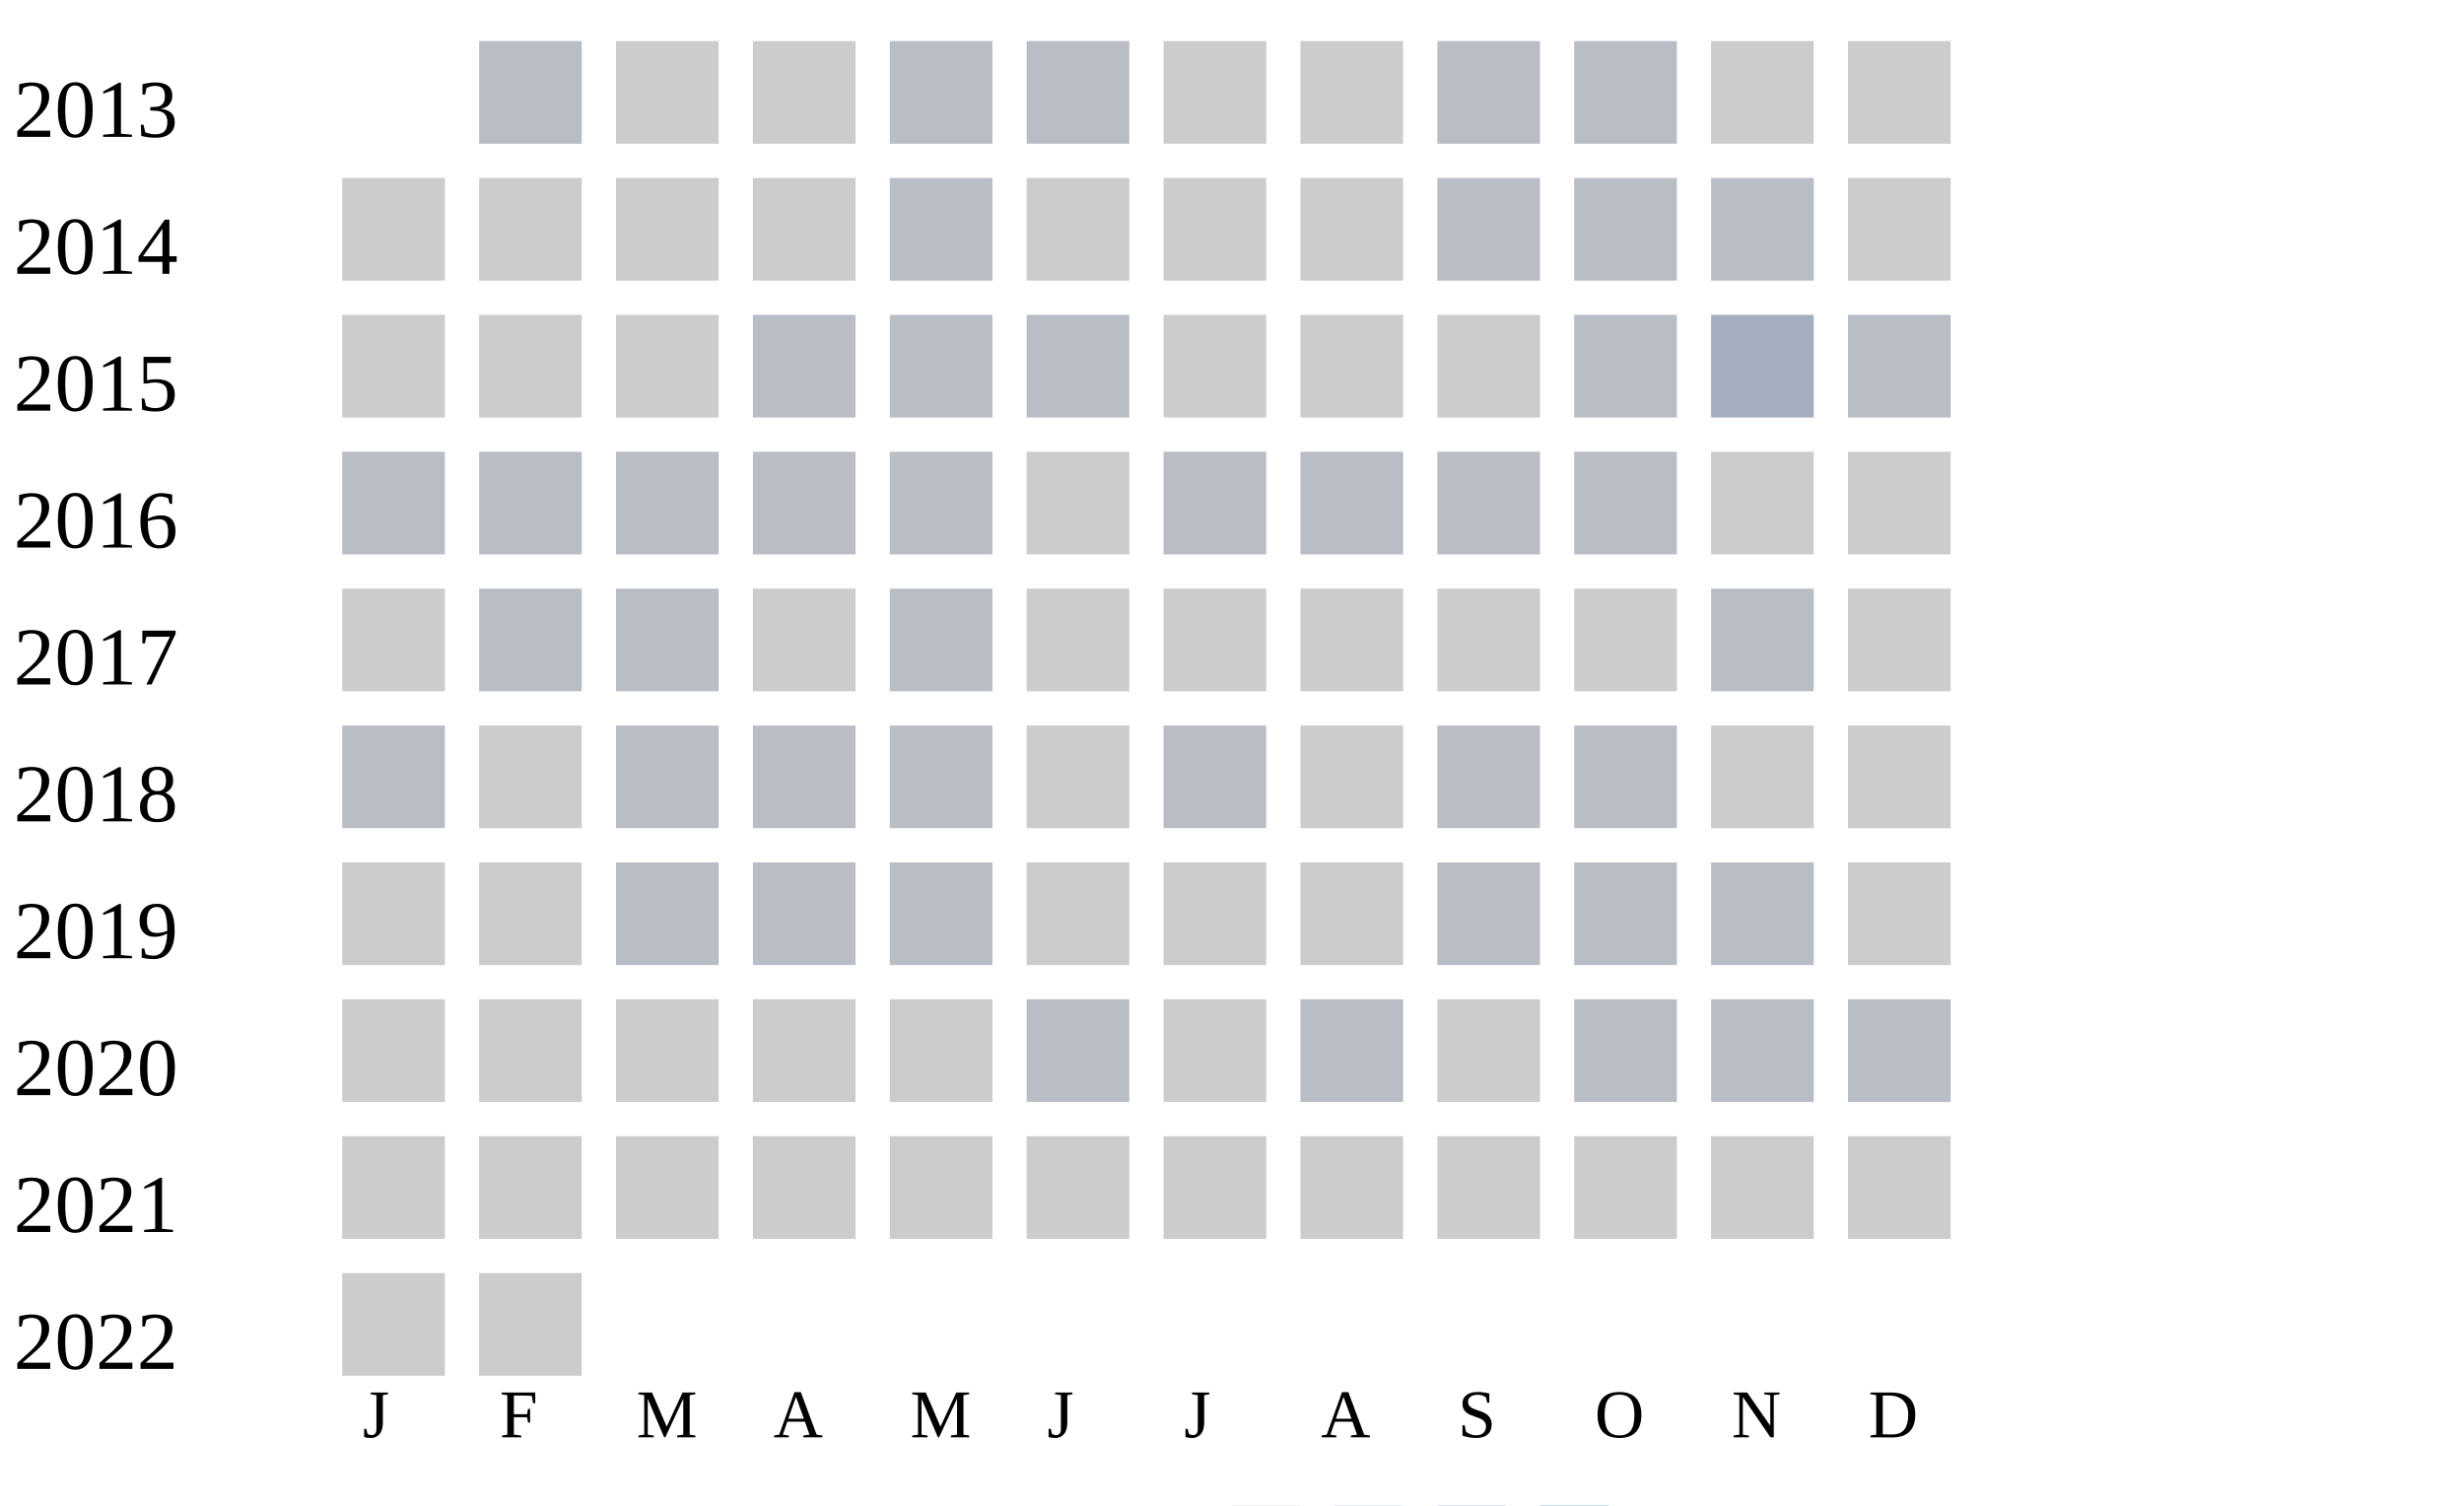
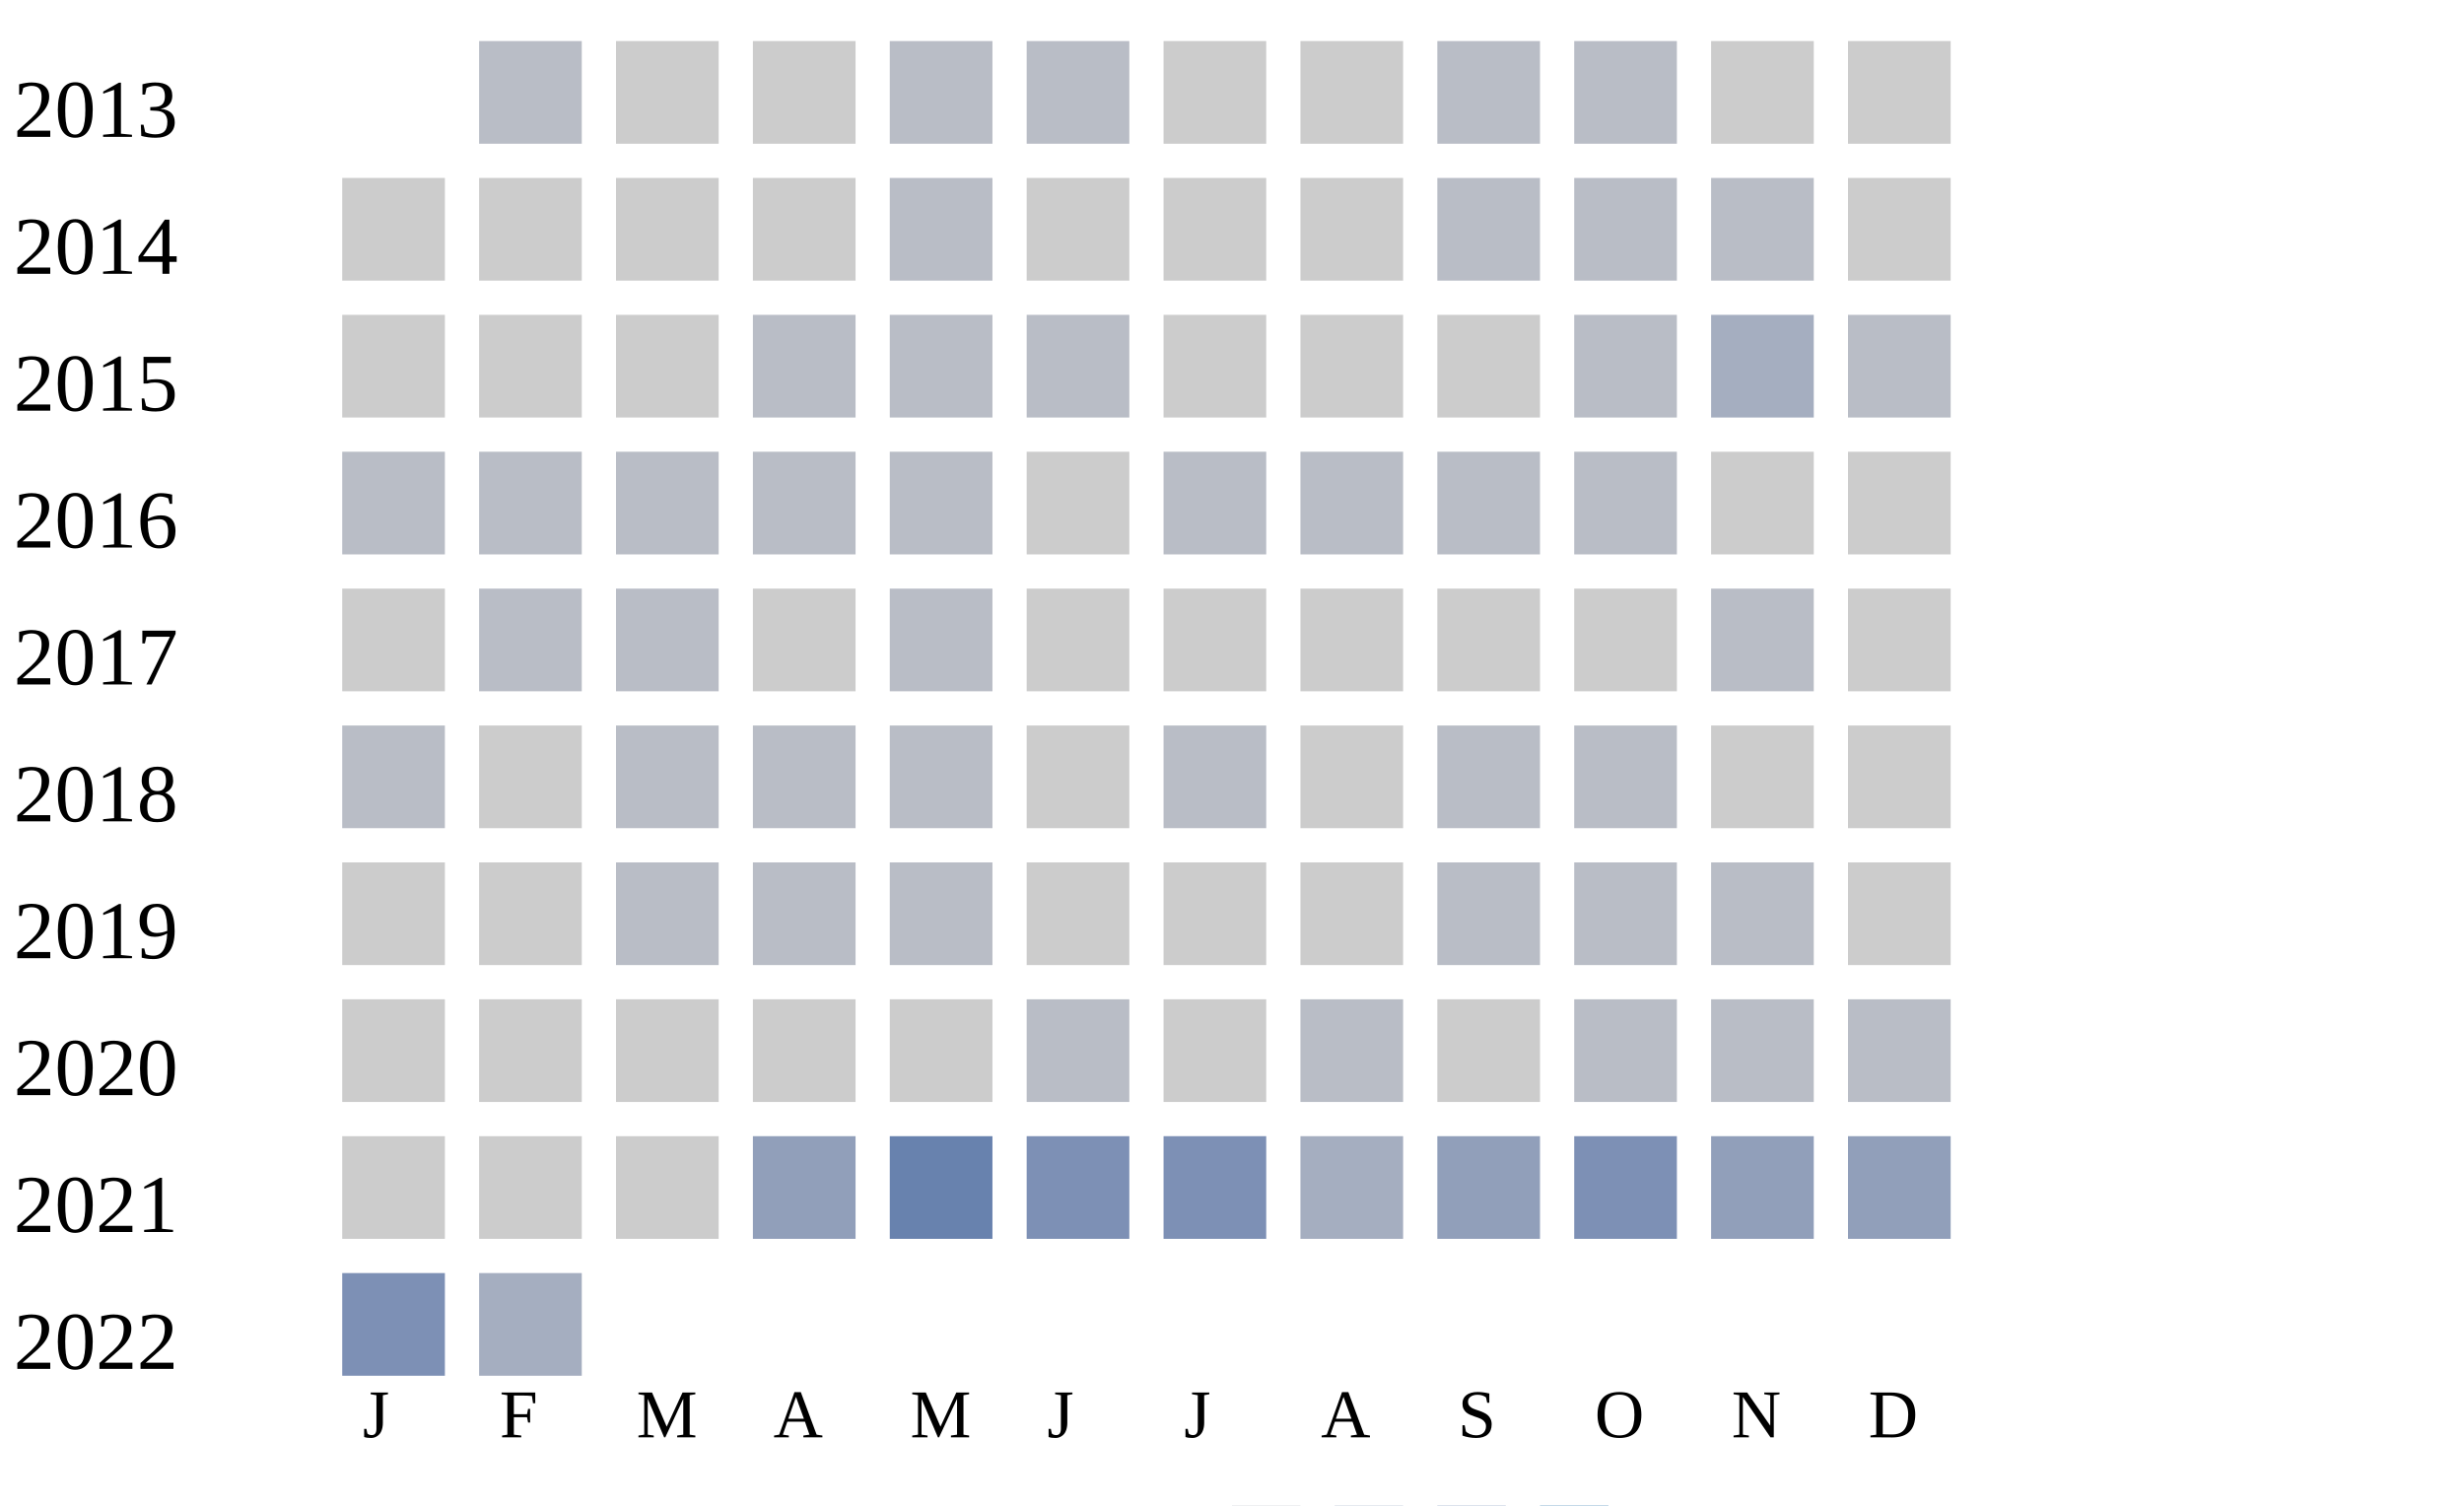
<svg xmlns="http://www.w3.org/2000/svg" width="360" height="220">
  <g transform="translate(0 0)">
    <text x="2" y="20">2013</text>
    <rect x="70" y="6" width="15" height="15" fill="#b9bdc6" />
    <rect x="90" y="6" width="15" height="15" fill="#cccccc" />
    <rect x="110" y="6" width="15" height="15" fill="#cccccc" />
    <rect x="130" y="6" width="15" height="15" fill="#b9bdc6" />
    <rect x="150" y="6" width="15" height="15" fill="#b9bdc6" />
    <rect x="170" y="6" width="15" height="15" fill="#cccccc" />
    <rect x="190" y="6" width="15" height="15" fill="#cccccc" />
    <rect x="210" y="6" width="15" height="15" fill="#b9bdc6" />
    <rect x="230" y="6" width="15" height="15" fill="#b9bdc6" />
    <rect x="250" y="6" width="15" height="15" fill="#cccccc" />
    <rect x="270" y="6" width="15" height="15" fill="#cccccc" />
  </g>
  <g transform="translate(0 20)">
    <text x="2" y="20">2014</text>
    <rect x="50" y="6" width="15" height="15" fill="#cccccc" />
    <rect x="70" y="6" width="15" height="15" fill="#cccccc" />
    <rect x="90" y="6" width="15" height="15" fill="#cccccc" />
    <rect x="110" y="6" width="15" height="15" fill="#cccccc" />
    <rect x="130" y="6" width="15" height="15" fill="#b9bdc6" />
    <rect x="150" y="6" width="15" height="15" fill="#cccccc" />
    <rect x="170" y="6" width="15" height="15" fill="#cccccc" />
    <rect x="190" y="6" width="15" height="15" fill="#cccccc" />
    <rect x="210" y="6" width="15" height="15" fill="#b9bdc6" />
    <rect x="230" y="6" width="15" height="15" fill="#b9bdc6" />
    <rect x="250" y="6" width="15" height="15" fill="#b9bdc6" />
    <rect x="270" y="6" width="15" height="15" fill="#cccccc" />
  </g>
  <g transform="translate(0 40)">
    <text x="2" y="20">2015</text>
    <rect x="50" y="6" width="15" height="15" fill="#cccccc" />
    <rect x="70" y="6" width="15" height="15" fill="#cccccc" />
    <rect x="90" y="6" width="15" height="15" fill="#cccccc" />
    <rect x="110" y="6" width="15" height="15" fill="#b9bdc6" />
    <rect x="130" y="6" width="15" height="15" fill="#b9bdc6" />
    <rect x="150" y="6" width="15" height="15" fill="#b9bdc6" />
    <rect x="170" y="6" width="15" height="15" fill="#cccccc" />
    <rect x="190" y="6" width="15" height="15" fill="#cccccc" />
    <rect x="210" y="6" width="15" height="15" fill="#cccccc" />
    <rect x="230" y="6" width="15" height="15" fill="#b9bdc6" />
    <rect x="250" y="6" width="15" height="15" fill="#a5aec0" />
    <rect x="270" y="6" width="15" height="15" fill="#b9bdc6" />
  </g>
  <g transform="translate(0 60)">
    <text x="2" y="20">2016</text>
    <rect x="50" y="6" width="15" height="15" fill="#b9bdc6" />
    <rect x="70" y="6" width="15" height="15" fill="#b9bdc6" />
    <rect x="90" y="6" width="15" height="15" fill="#b9bdc6" />
    <rect x="110" y="6" width="15" height="15" fill="#b9bdc6" />
    <rect x="130" y="6" width="15" height="15" fill="#b9bdc6" />
    <rect x="150" y="6" width="15" height="15" fill="#cccccc" />
    <rect x="170" y="6" width="15" height="15" fill="#b9bdc6" />
    <rect x="190" y="6" width="15" height="15" fill="#b9bdc6" />
    <rect x="210" y="6" width="15" height="15" fill="#b9bdc6" />
    <rect x="230" y="6" width="15" height="15" fill="#b9bdc6" />
    <rect x="250" y="6" width="15" height="15" fill="#cccccc" />
    <rect x="270" y="6" width="15" height="15" fill="#cccccc" />
  </g>
  <g transform="translate(0 80)">
    <text x="2" y="20">2017</text>
    <rect x="50" y="6" width="15" height="15" fill="#cccccc" />
    <rect x="70" y="6" width="15" height="15" fill="#b9bdc6" />
    <rect x="90" y="6" width="15" height="15" fill="#b9bdc6" />
    <rect x="110" y="6" width="15" height="15" fill="#cccccc" />
    <rect x="130" y="6" width="15" height="15" fill="#b9bdc6" />
    <rect x="150" y="6" width="15" height="15" fill="#cccccc" />
    <rect x="170" y="6" width="15" height="15" fill="#cccccc" />
    <rect x="190" y="6" width="15" height="15" fill="#cccccc" />
    <rect x="210" y="6" width="15" height="15" fill="#cccccc" />
    <rect x="230" y="6" width="15" height="15" fill="#cccccc" />
    <rect x="250" y="6" width="15" height="15" fill="#b9bdc6" />
    <rect x="270" y="6" width="15" height="15" fill="#cccccc" />
  </g>
  <g transform="translate(0 100)">
    <text x="2" y="20">2018</text>
    <rect x="50" y="6" width="15" height="15" fill="#b9bdc6" />
    <rect x="70" y="6" width="15" height="15" fill="#cccccc" />
    <rect x="90" y="6" width="15" height="15" fill="#b9bdc6" />
    <rect x="110" y="6" width="15" height="15" fill="#b9bdc6" />
    <rect x="130" y="6" width="15" height="15" fill="#b9bdc6" />
    <rect x="150" y="6" width="15" height="15" fill="#cccccc" />
    <rect x="170" y="6" width="15" height="15" fill="#b9bdc6" />
    <rect x="190" y="6" width="15" height="15" fill="#cccccc" />
    <rect x="210" y="6" width="15" height="15" fill="#b9bdc6" />
    <rect x="230" y="6" width="15" height="15" fill="#b9bdc6" />
    <rect x="250" y="6" width="15" height="15" fill="#cccccc" />
    <rect x="270" y="6" width="15" height="15" fill="#cccccc" />
  </g>
  <g transform="translate(0 120)">
    <text x="2" y="20">2019</text>
    <rect x="50" y="6" width="15" height="15" fill="#cccccc" />
    <rect x="70" y="6" width="15" height="15" fill="#cccccc" />
    <rect x="90" y="6" width="15" height="15" fill="#b9bdc6" />
    <rect x="110" y="6" width="15" height="15" fill="#b9bdc6" />
    <rect x="130" y="6" width="15" height="15" fill="#b9bdc6" />
    <rect x="150" y="6" width="15" height="15" fill="#cccccc" />
    <rect x="170" y="6" width="15" height="15" fill="#cccccc" />
    <rect x="190" y="6" width="15" height="15" fill="#cccccc" />
    <rect x="210" y="6" width="15" height="15" fill="#b9bdc6" />
    <rect x="230" y="6" width="15" height="15" fill="#b9bdc6" />
    <rect x="250" y="6" width="15" height="15" fill="#b9bdc6" />
    <rect x="270" y="6" width="15" height="15" fill="#cccccc" />
  </g>
  <g transform="translate(0 140)">
    <text x="2" y="20">2020</text>
    <rect x="50" y="6" width="15" height="15" fill="#cccccc" />
    <rect x="70" y="6" width="15" height="15" fill="#cccccc" />
    <rect x="90" y="6" width="15" height="15" fill="#cccccc" />
    <rect x="110" y="6" width="15" height="15" fill="#cccccc" />
    <rect x="130" y="6" width="15" height="15" fill="#cccccc" />
    <rect x="150" y="6" width="15" height="15" fill="#b9bdc6" />
    <rect x="170" y="6" width="15" height="15" fill="#cccccc" />
    <rect x="190" y="6" width="15" height="15" fill="#b9bdc6" />
    <rect x="210" y="6" width="15" height="15" fill="#cccccc" />
    <rect x="230" y="6" width="15" height="15" fill="#b9bdc6" />
    <rect x="250" y="6" width="15" height="15" fill="#b9bdc6" />
    <rect x="270" y="6" width="15" height="15" fill="#b9bdc6" />
  </g>
  <g transform="translate(0 160)">
    <text x="2" y="20">2021</text>
    <rect x="50" y="6" width="15" height="15" fill="#cccccc" />
    <rect x="70" y="6" width="15" height="15" fill="#cccccc" />
    <rect x="90" y="6" width="15" height="15" fill="#cccccc" />
-     <rect x="110" y="6" width="15" height="15" fill="#cccccc" />
-     <rect x="130" y="6" width="15" height="15" fill="#cccccc" />
-     <rect x="150" y="6" width="15" height="15" fill="#cccccc" />
-     <rect x="170" y="6" width="15" height="15" fill="#cccccc" />
-     <rect x="190" y="6" width="15" height="15" fill="#cccccc" />
-     <rect x="210" y="6" width="15" height="15" fill="#cccccc" />
-     <rect x="230" y="6" width="15" height="15" fill="#cccccc" />
-     <rect x="250" y="6" width="15" height="15" fill="#cccccc" />
-     <rect x="270" y="6" width="15" height="15" fill="#cccccc" />
+     <rect x="110" y="6" width="15" height="15" fill="#919fba" />
+     <rect x="130" y="6" width="15" height="15" fill="#6882ae" />
+     <rect x="150" y="6" width="15" height="15" fill="#7d90b5" />
+     <rect x="170" y="6" width="15" height="15" fill="#7d90b5" />
+     <rect x="190" y="6" width="15" height="15" fill="#a5aec0" />
+     <rect x="210" y="6" width="15" height="15" fill="#919fba" />
+     <rect x="230" y="6" width="15" height="15" fill="#7d90b5" />
+     <rect x="250" y="6" width="15" height="15" fill="#919fba" />
+     <rect x="270" y="6" width="15" height="15" fill="#919fba" />
  </g>
  <g transform="translate(0 180)">
    <text x="2" y="20">2022</text>
-     <rect x="50" y="6" width="15" height="15" fill="#cccccc" />
-     <rect x="70" y="6" width="15" height="15" fill="#cccccc" />
+     <rect x="50" y="6" width="15" height="15" fill="#7d90b5" />
+     <rect x="70" y="6" width="15" height="15" fill="#a5aec0" />
  </g>
  <text style="font-size: 10px; text-align: center" x="53" y="210">J</text>
  <text style="font-size: 10px; text-align: center" x="73" y="210">F</text>
  <text style="font-size: 10px; text-align: center" x="93" y="210">M</text>
  <text style="font-size: 10px; text-align: center" x="113" y="210">A</text>
  <text style="font-size: 10px; text-align: center" x="133" y="210">M</text>
  <text style="font-size: 10px; text-align: center" x="153" y="210">J</text>
  <text style="font-size: 10px; text-align: center" x="173" y="210">J</text>
  <text style="font-size: 10px; text-align: center" x="193" y="210">A</text>
  <text style="font-size: 10px; text-align: center" x="213" y="210">S</text>
  <text style="font-size: 10px; text-align: center" x="233" y="210">O</text>
  <text style="font-size: 10px; text-align: center" x="253" y="210">N</text>
  <text style="font-size: 10px; text-align: center" x="273" y="210">D</text>
  <text style="font-size: 10px;" x="155" y="229">Less</text>
  <rect fill="#b9bdc6" width="10" height="10" x="180" y="220" />
  <rect fill="#919fba" width="10" height="10" x="195" y="220" />
  <rect fill="#6882ae" width="10" height="10" x="210" y="220" />
  <rect fill="#005a9c" width="10" height="10" x="225" y="220" />
  <text x="240" y="229" style="font-size: 10px;">More</text>
</svg>
